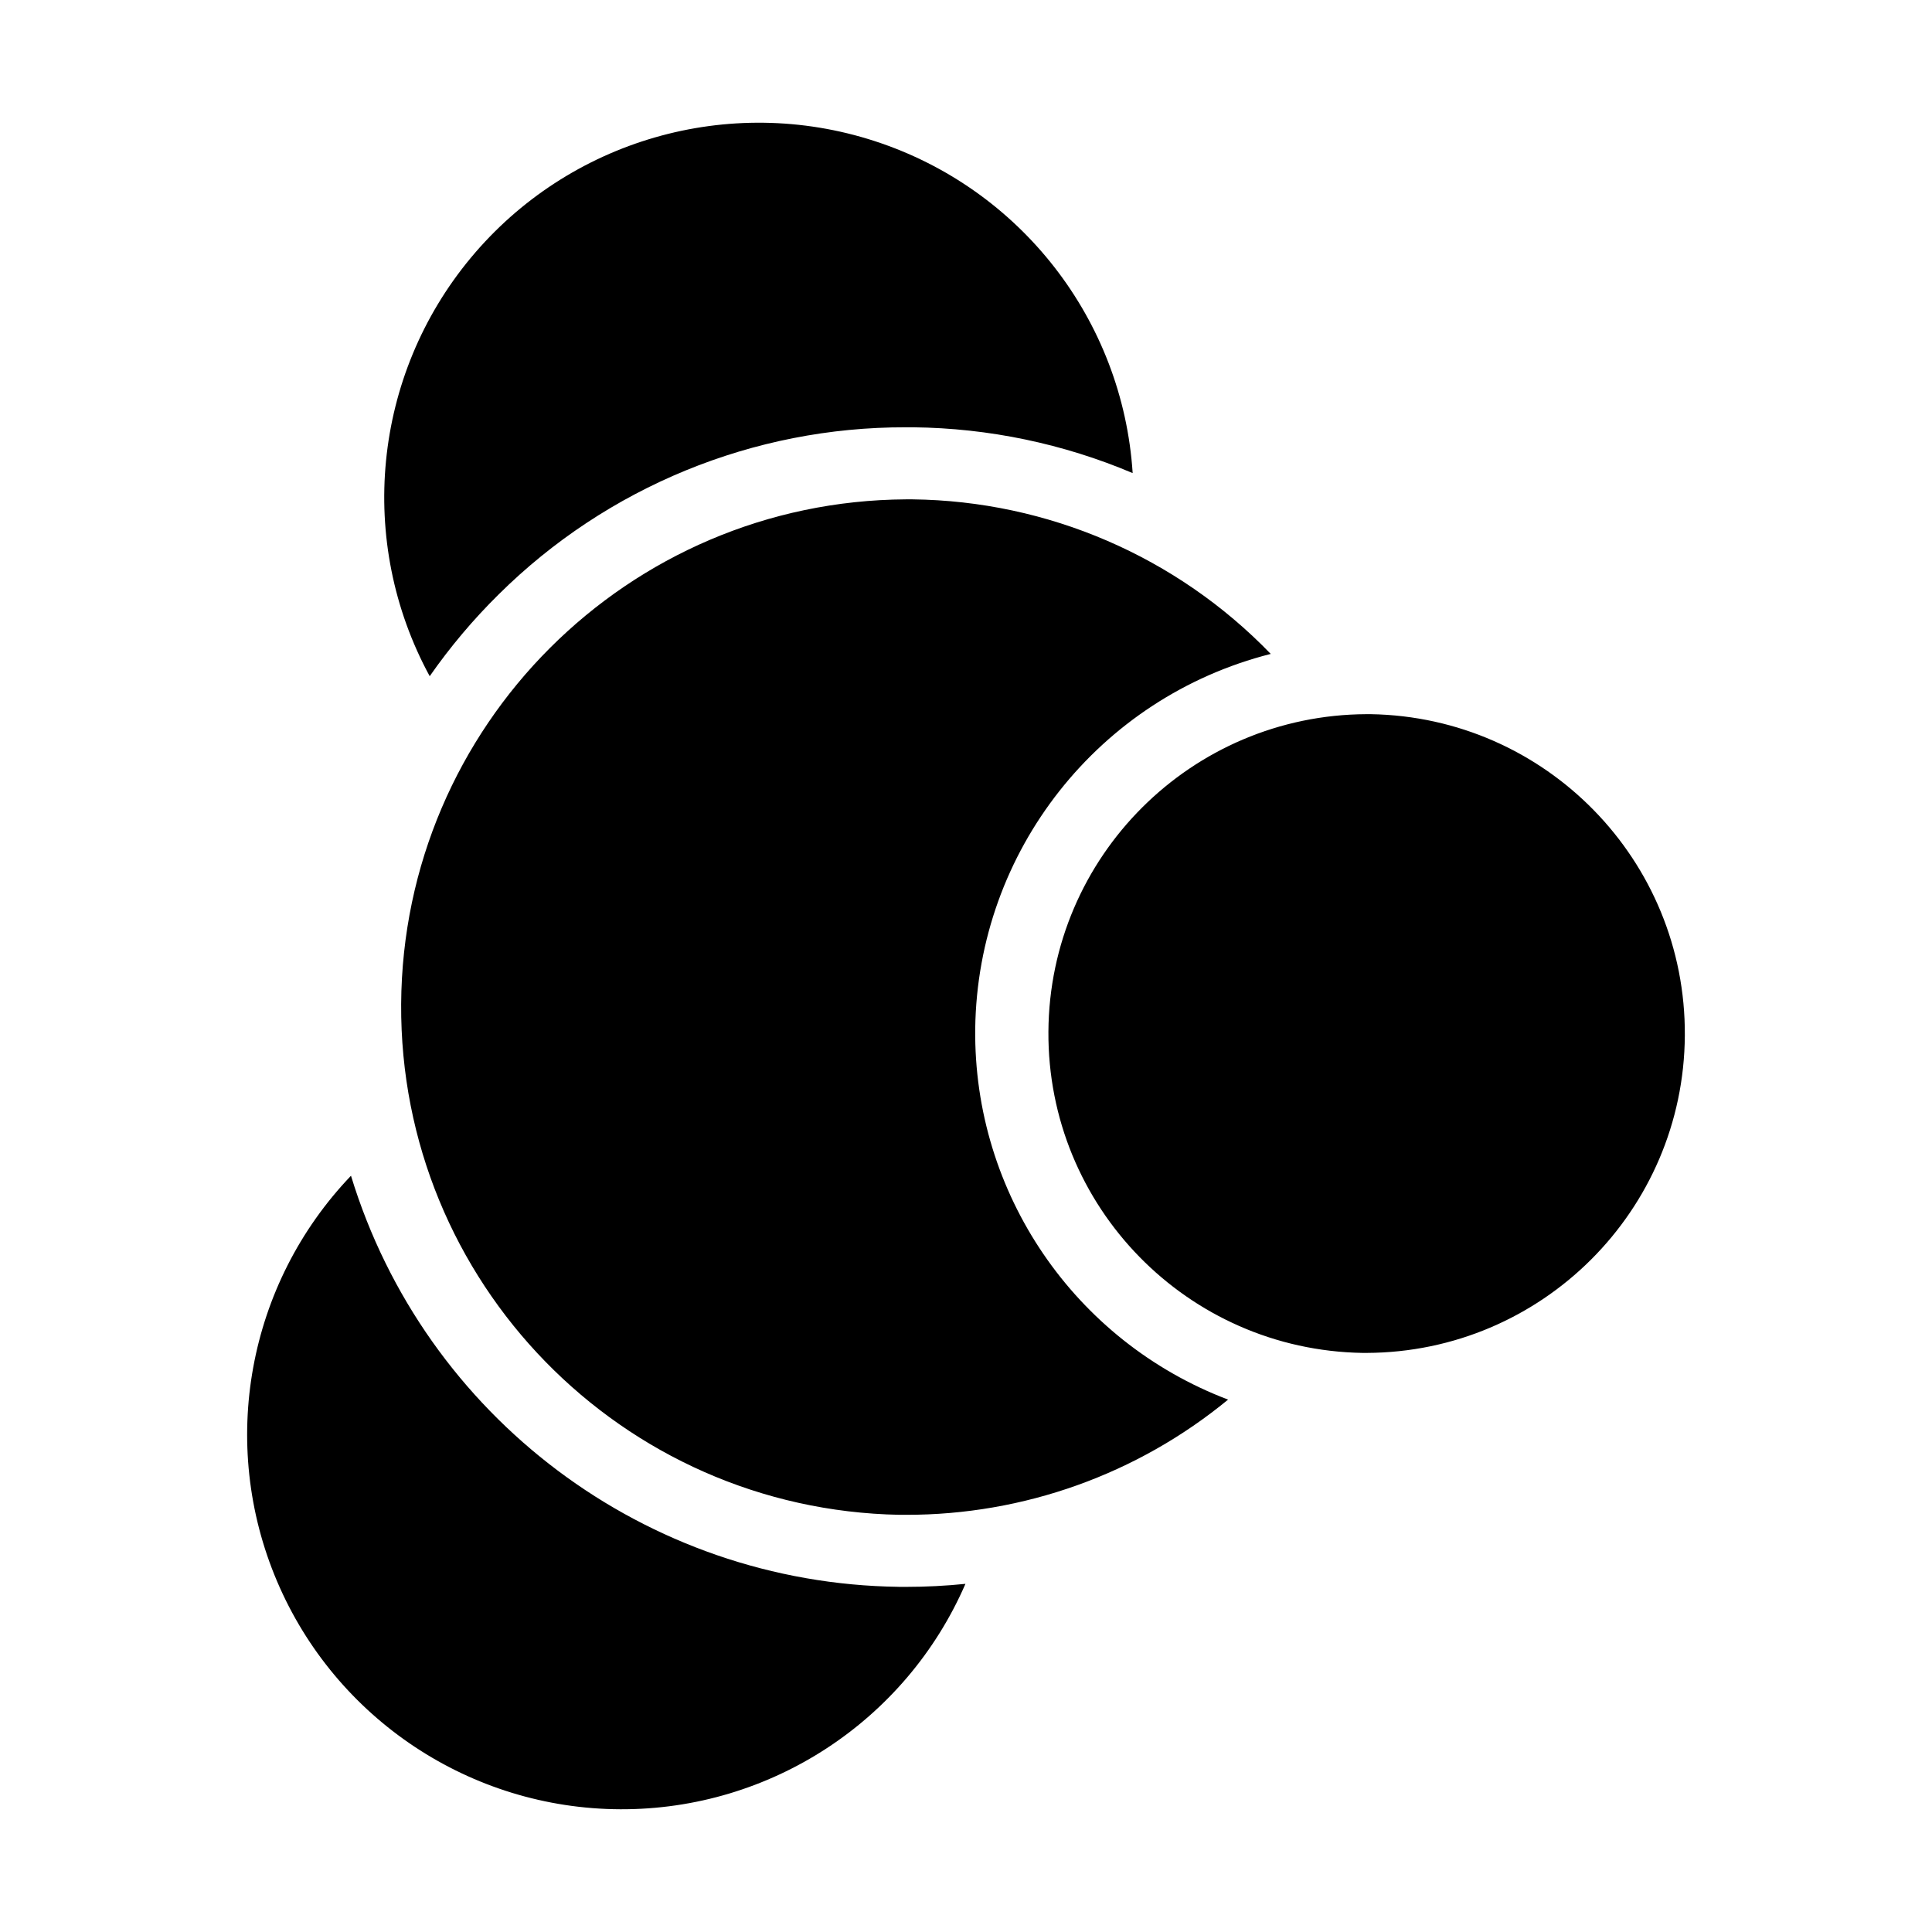
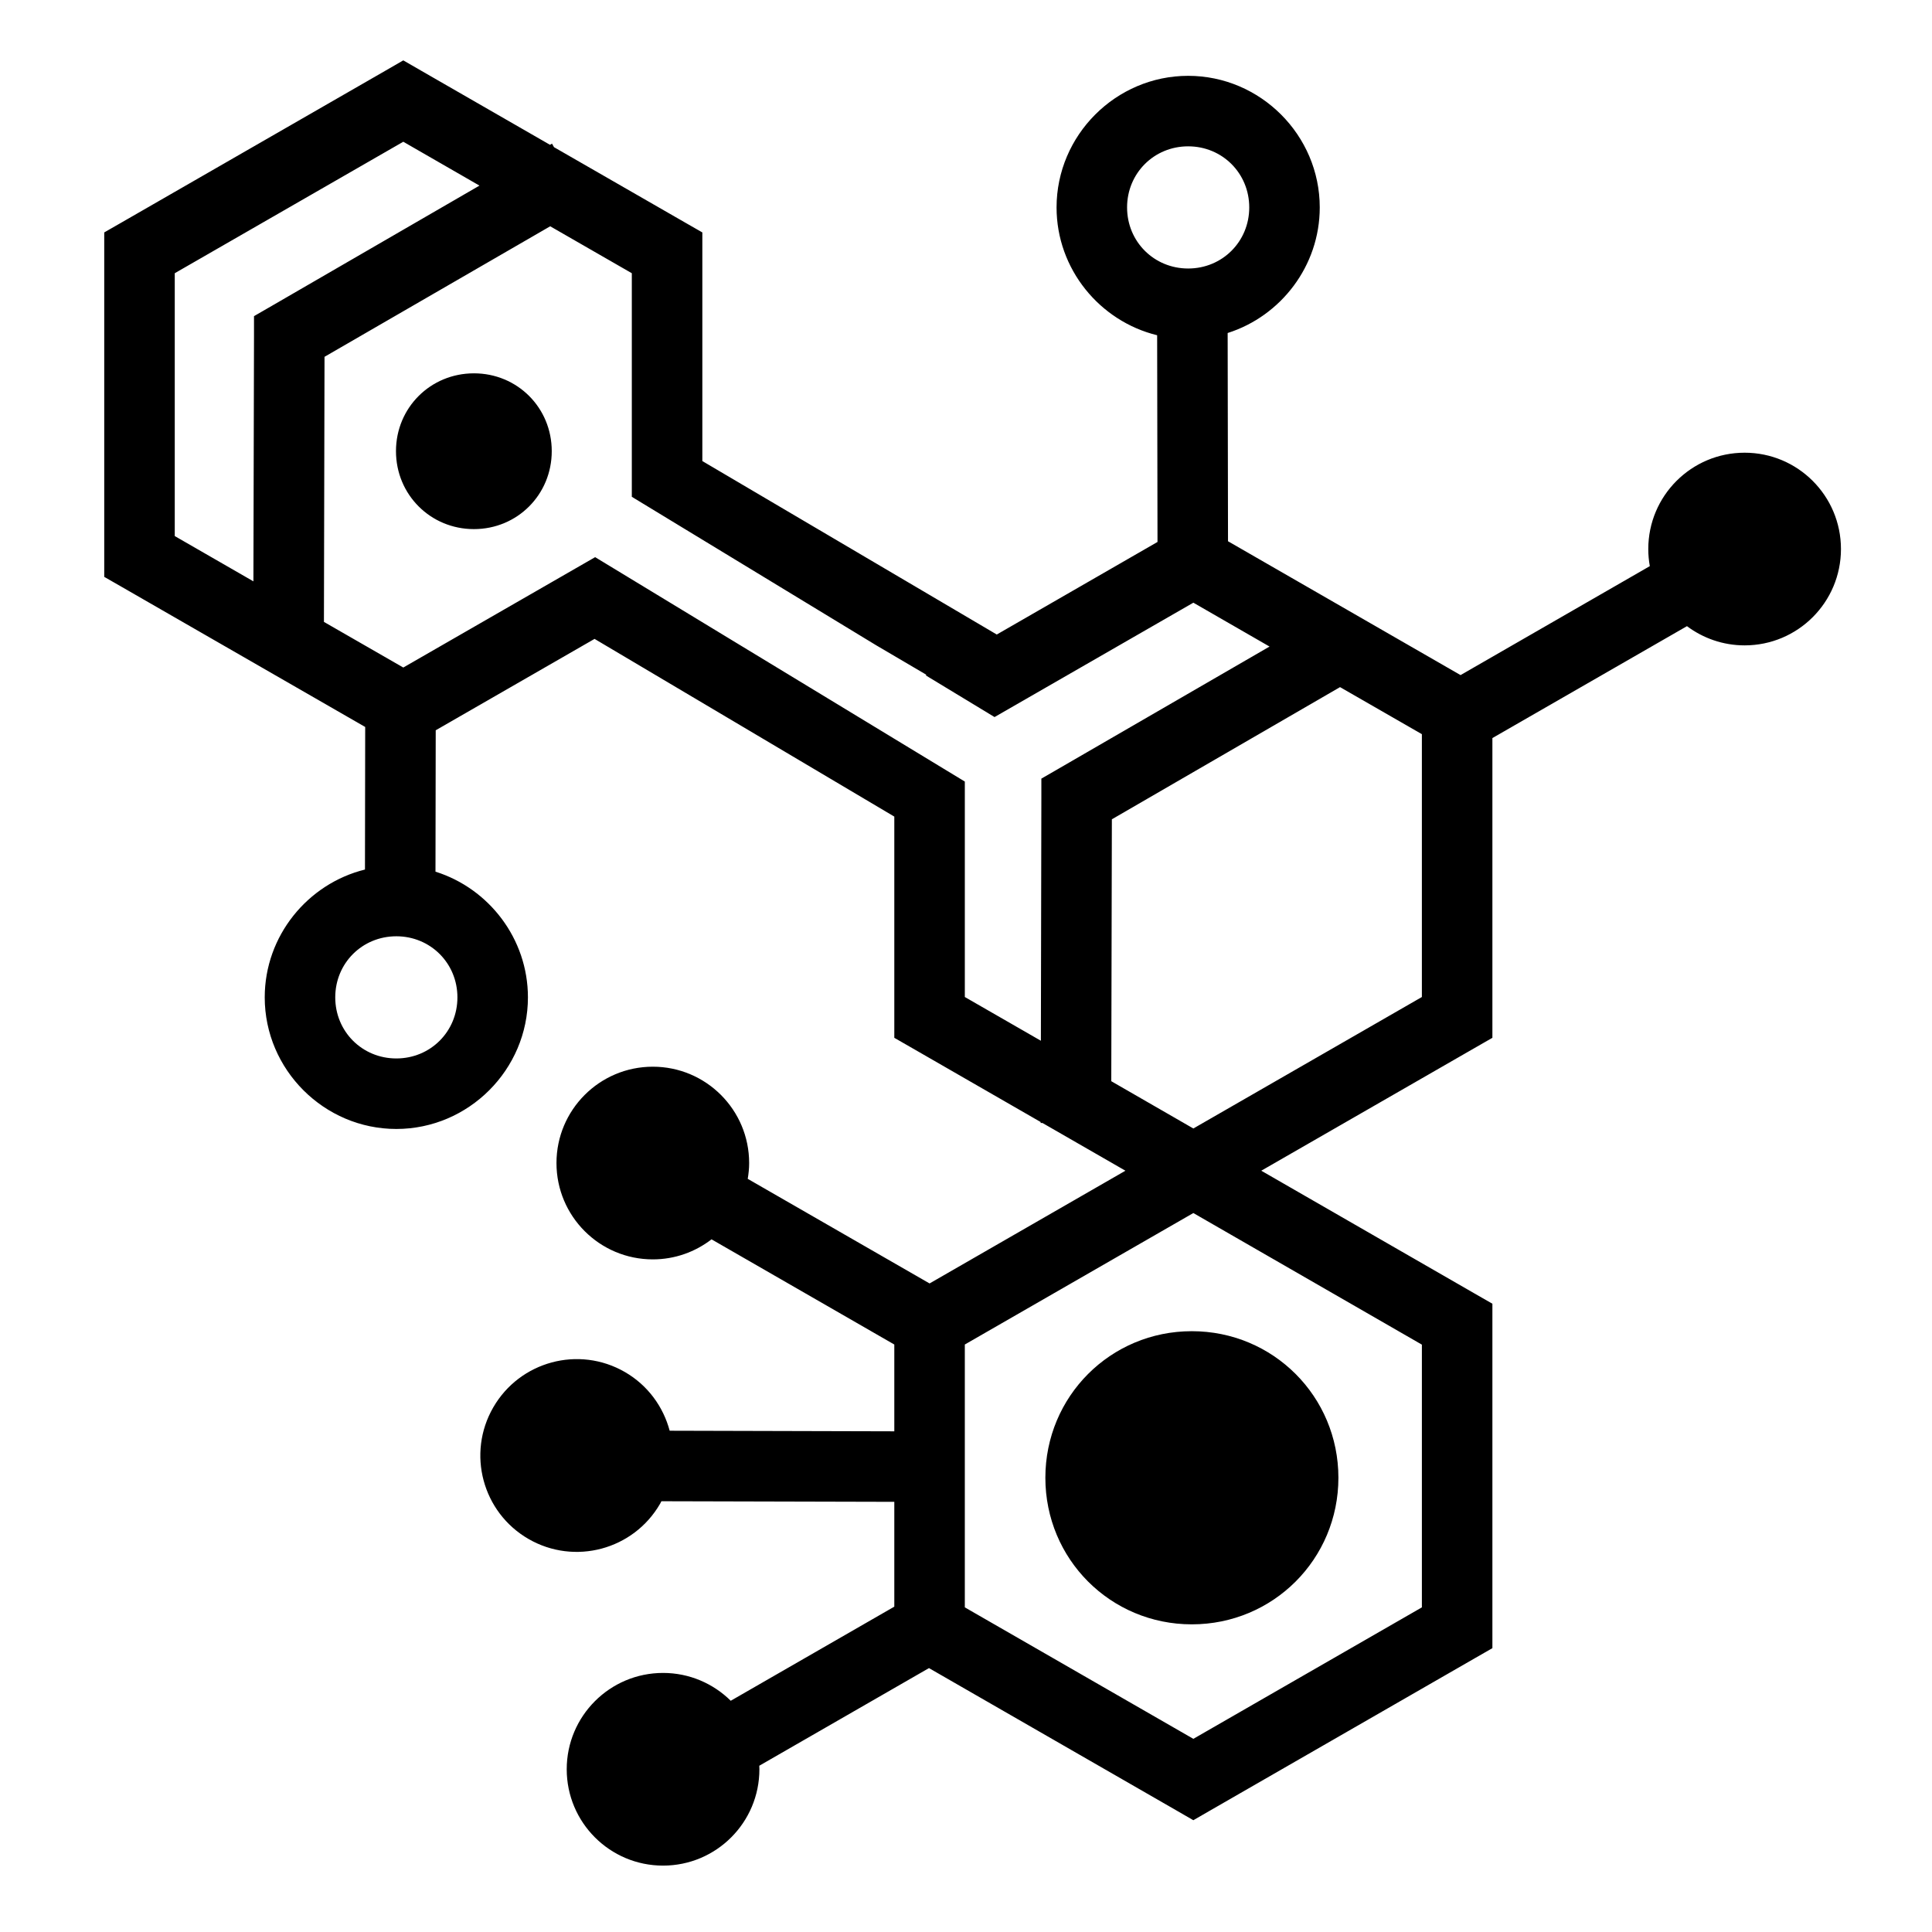
<svg xmlns="http://www.w3.org/2000/svg" viewBox="0 0 512 512">
-   <path d="M132.172 157.504a155.154 155.154 0 0 0-18.296 21.698 99.274 99.274 0 1 1 186.291-53.827 153.447 153.447 0 0 0-58.134-12.138h-1.982a152.767 152.767 0 0 0-107.879 44.267zm105.97 263.021A153.877 153.877 0 0 1 93.014 311.583a99.286 99.286 0 1 0 162.84 108.154 155.965 155.965 0 0 1-15.719.8h-1.981zm125.101-231.262h-1.098a84.642 84.642 0 0 0-1.05 169.272h1.098a84.642 84.642 0 0 0 1.05-169.272zm-104.8 83.317a103.834 103.834 0 0 1 78.317-99.286 134.136 134.136 0 0 0-94.942-40.96h-1.743a134.566 134.566 0 0 0-1.67 269.107h1.742a133.993 133.993 0 0 0 85.31-30.53 103.917 103.917 0 0 1-67.014-98.33z" fill="#000" />
+   <path d="M106.875 16l-4.656 2.688-69.907 40.218-4.688 2.688v91.281l4.688 2.688 64.468 37.093-.06 37.78c-15.19 3.762-26.564 17.585-26.564 33.876 0 19.15 15.725 34.875 34.875 34.875 19.152 0 34.876-15.724 34.876-34.875 0-15.55-10.35-28.863-24.5-33.312l.063-37.47 42.093-24.218L237 216.406v58.625l4.688 2.69 34.093 19.624v.25h.47l22 12.656-51.906 29.875-48.188-27.72c.227-1.367.375-2.754.375-4.186 0-14.102-11.43-25.533-25.53-25.533-14.1 0-25.53 11.43-25.53 25.532 0 14.1 11.43 25.53 25.53 25.53 5.86 0 11.254-1.994 15.563-5.313L237 356.313v23l-59.53-.156c-1.688-6.323-5.76-12.032-11.876-15.562-12.212-7.05-27.825-2.837-34.875 9.375-7.052 12.21-2.87 27.823 9.343 34.874 12.21 7.05 27.824 2.867 34.875-9.344.124-.215.226-.44.343-.656L237 398v27.78l-43.344 24.94c-4.61-4.55-10.95-7.376-17.937-7.376-14.102 0-25.532 11.43-25.532 25.53 0 14.102 11.43 25.532 25.53 25.532 14.1 0 25.532-11.43 25.532-25.53 0-.316-.02-.626-.03-.938l44.968-25.875 65.406 37.625 4.656 2.687 4.656-2.688 69.906-40.218 4.688-2.69V345.5l-4.688-2.688-56.562-32.562 56.563-32.53 4.687-2.69v-79.435l51.563-29.657c4.26 3.185 9.552 5.093 15.28 5.093 14.1 0 25.532-11.43 25.532-25.53 0-14.1-11.43-25.53-25.53-25.53-14.102 0-25.533 11.43-25.533 25.53 0 1.553.14 3.055.407 4.53l-50.158 28.876-61.625-35.47-.093-55.186c14.1-4.478 24.406-17.767 24.406-33.28 0-19.152-15.725-34.876-34.875-34.876S280 35.818 280 54.97c0 16.322 11.423 30.145 26.656 33.874l.094 54.78-42.594 24.532-78.03-45.97V61.596l-4.69-2.688L146.814 39l-.53-.938-.532.313-34.22-19.688L106.876 16zm0 21.563l20.188 11.624L71.97 81.094l-4.657 2.687v5.376l-.157 64.906-20.844-12V72.406l60.563-34.844zm208 1.218c9.05 0 16.188 7.138 16.188 16.19 0 9.05-7.137 16.186-16.188 16.186-9.05 0-16.188-7.137-16.188-16.187 0-9.052 7.137-16.19 16.188-16.19zM145.812 59.97l21.625 12.436v59.25L232.188 171l13.344 7.844-.218.125 18.25 11.06 52.688-30.31 20.188 11.624-55.813 32.312-4.656 2.688v5.375l-.126 64.093-20.156-11.594v-57.095l-97.97-59.47-50.843 29.25-21.03-12.093.155-70.25 59.813-34.593zm-20.218 38.968c-11.512 0-20.656 9.113-20.656 20.624 0 11.512 9.144 20.657 20.656 20.657 11.512 0 20.625-9.146 20.625-20.657 0-11.514-9.114-20.626-20.626-20.626zm229.53 83.156l21.688 12.47v69.655L316.25 299.06l-21.75-12.53.156-69.407 60.47-35.03zm-250.093 66.03c9.052 0 16.19 7.138 16.19 16.19 0 9.05-7.138 16.186-16.19 16.186-9.05 0-16.186-7.137-16.186-16.188 0-9.05 7.137-16.187 16.187-16.187zm211.22 73.345l60.563 34.874v69.625L316.25 460.81l-60.563-34.843V356.31l60.563-34.843zm-.406 31.31c-21.558 0-38.813 17.287-38.813 38.845s17.256 38.844 38.814 38.844 38.844-17.287 38.844-38.845c0-21.56-17.286-38.844-38.844-38.844z" fill="#000" />
</svg>
